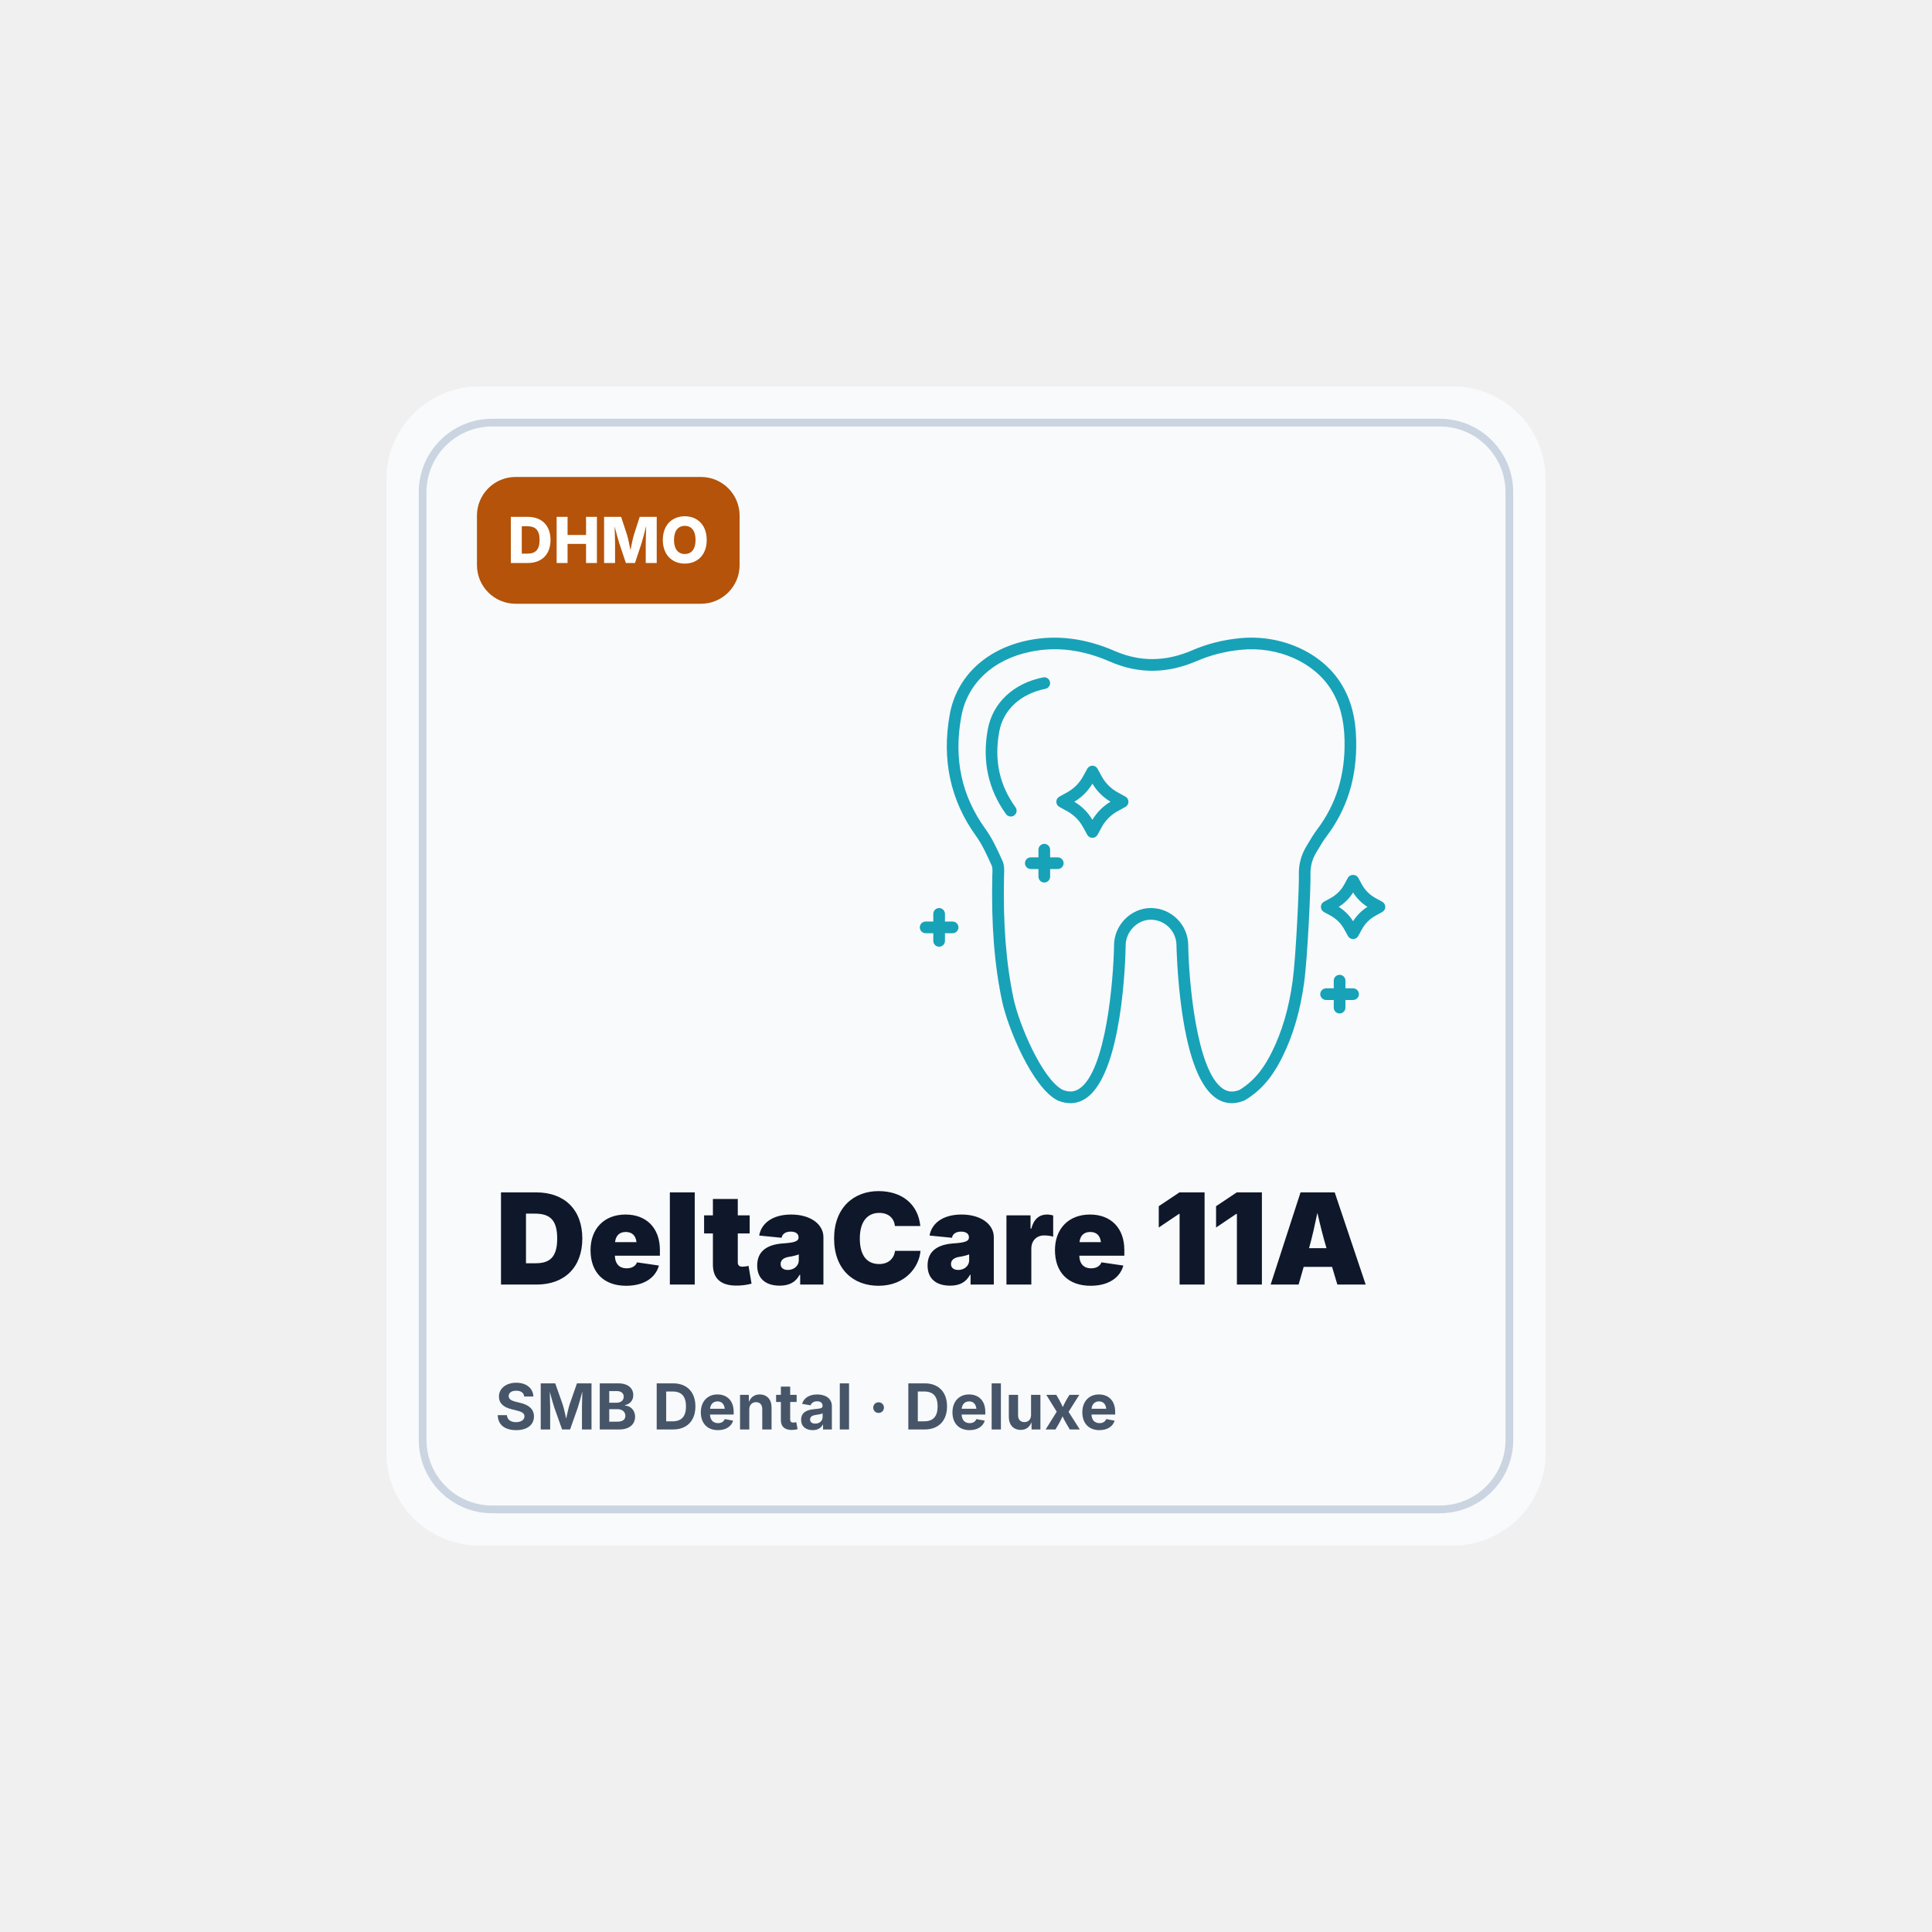
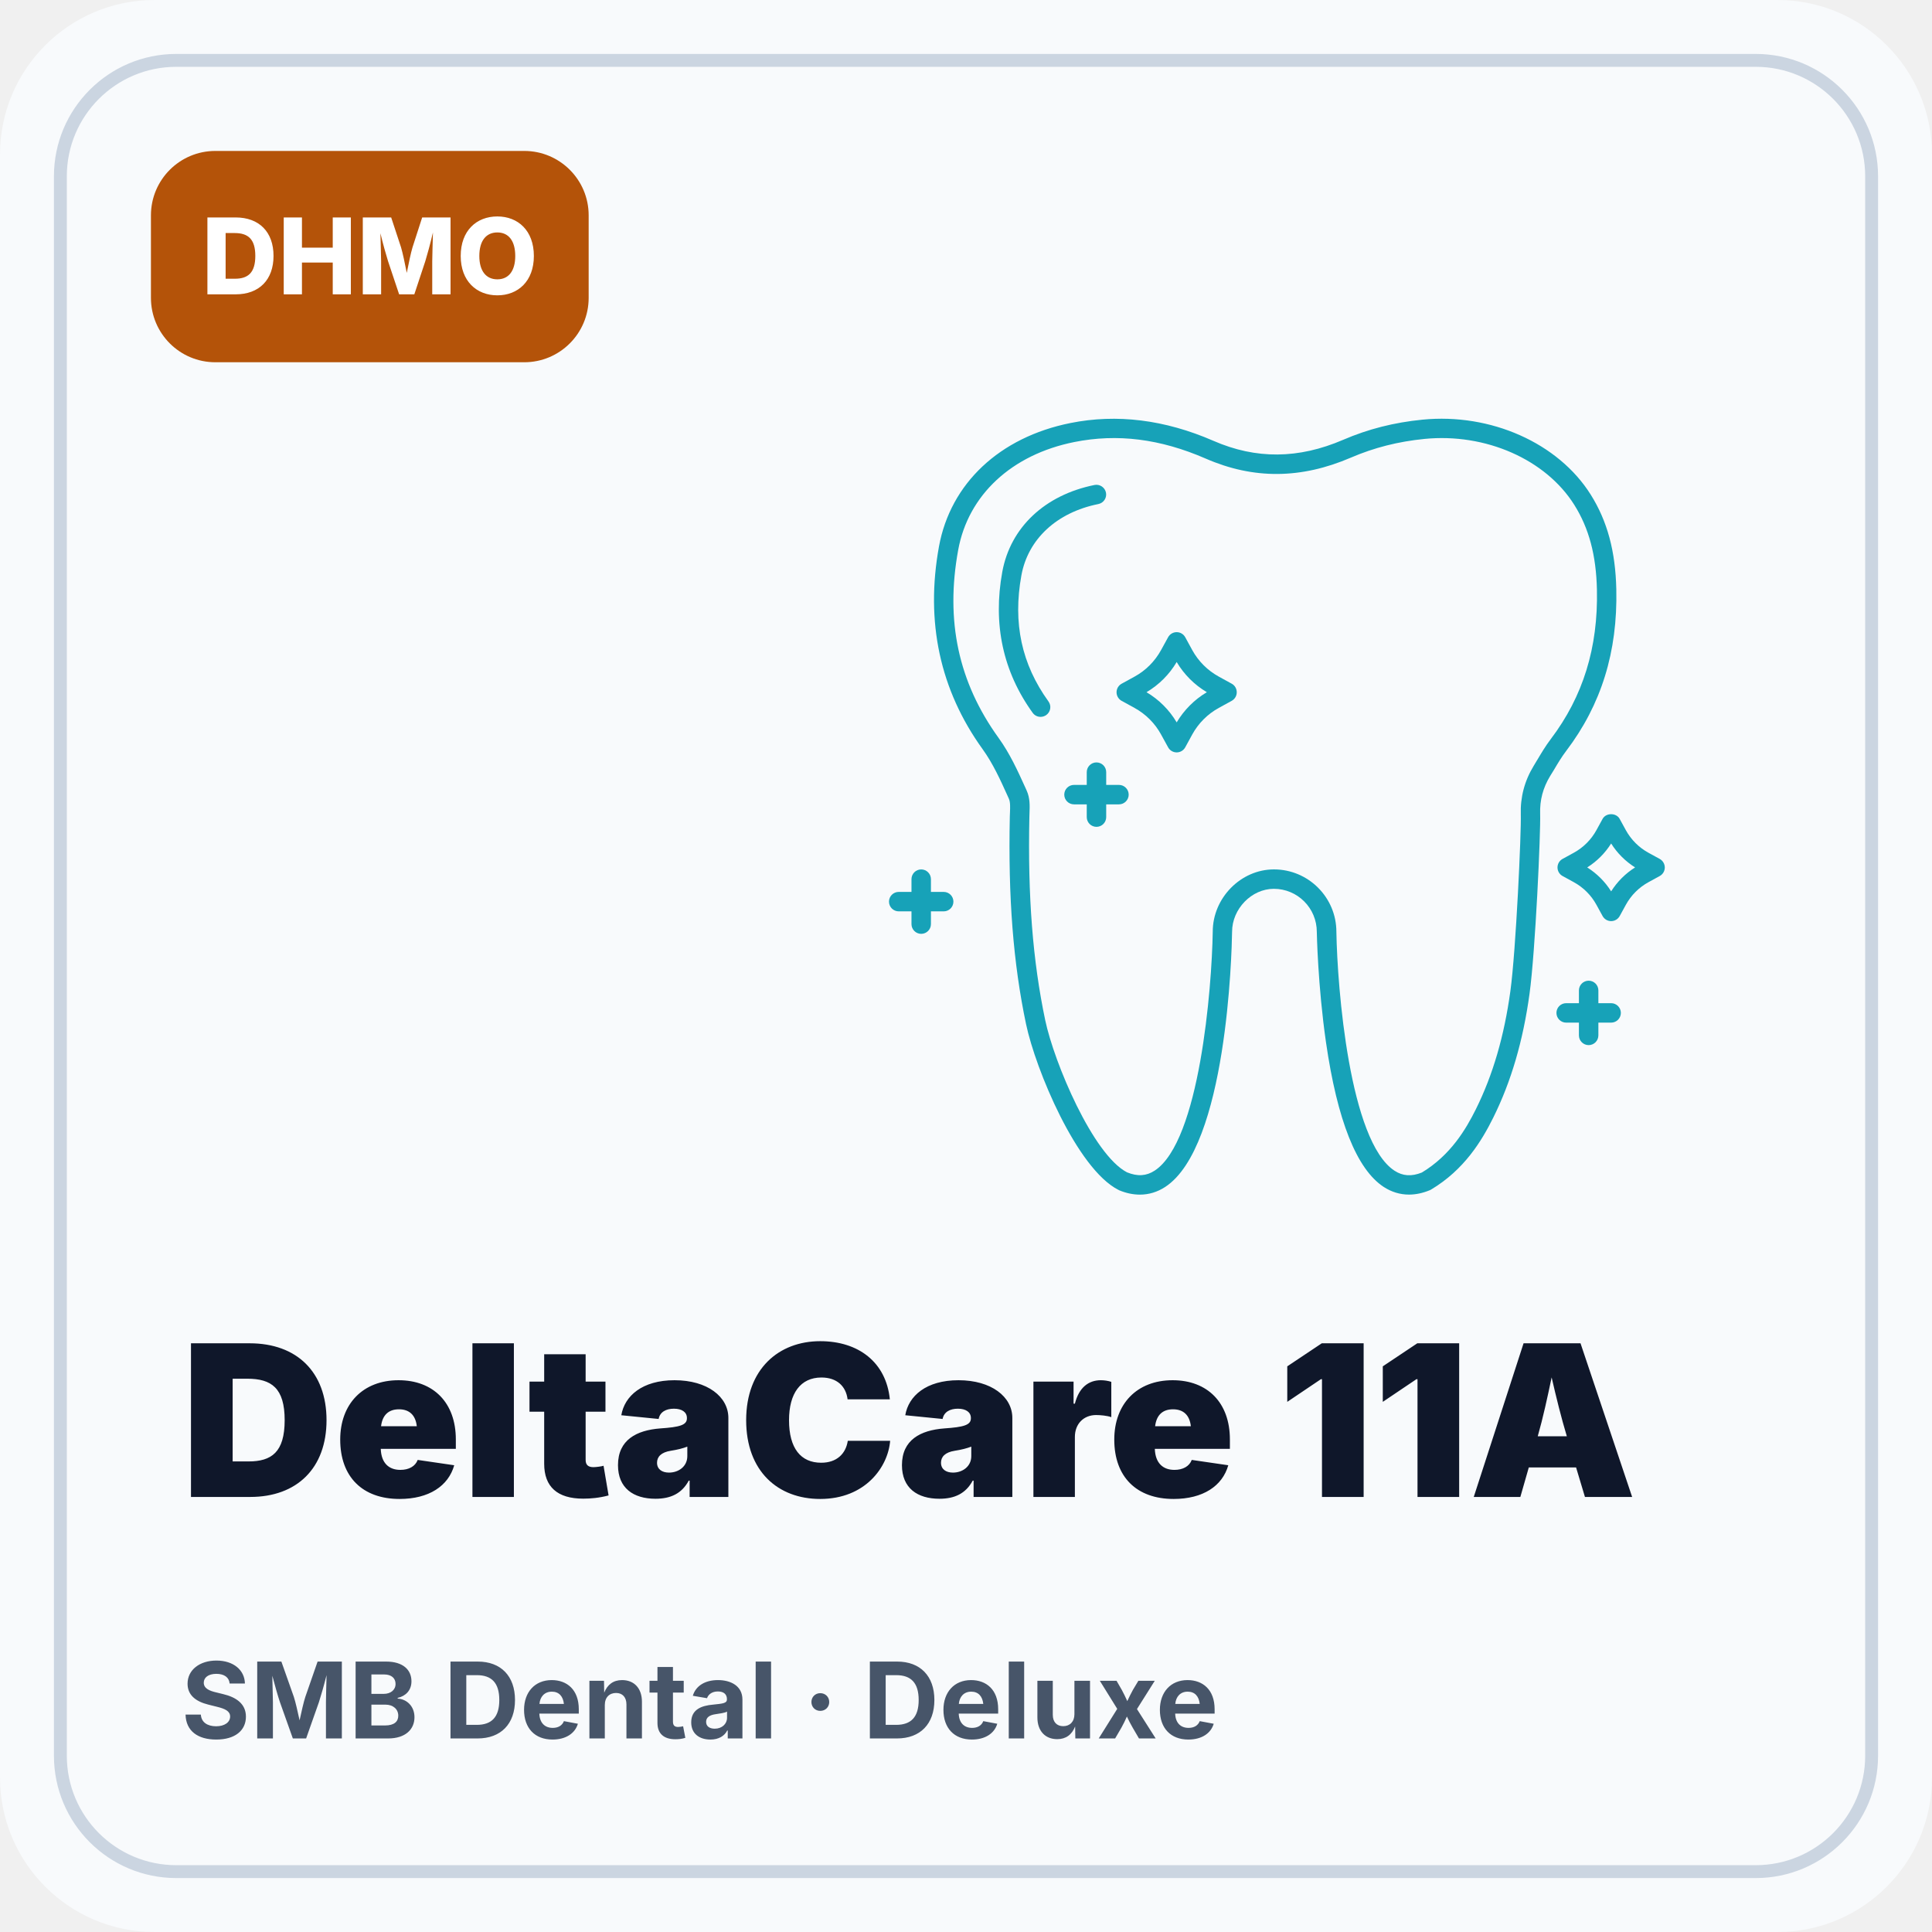
- <svg xmlns="http://www.w3.org/2000/svg" viewBox="0 0 500 500">
+ <svg xmlns="http://www.w3.org/2000/svg" viewBox="100 100 300 300">
  <defs>
    <symbol id="toothIcon" viewBox="0 0 100 100">
      <path d="m78.785 46.289c0.41-0.695 0.801-1.348 1.266-1.957 3.606-4.754 5.289-10.184 5.148-16.602-0.086-3.922-0.922-7.016-2.629-9.738-3.332-5.309-10.281-8.406-17.305-7.711-2.918 0.289-5.582 0.965-8.145 2.07-4.598 1.98-8.965 2.016-13.344 0.105-4.988-2.172-9.934-2.789-14.703-1.828-7.277 1.461-12.328 6.207-13.512 12.695-1.41 7.746 0.102 14.758 4.492 20.844 1.055 1.461 1.824 3.16 2.566 4.801l0.133 0.297c0.152 0.336 0.129 0.871 0.109 1.391l-0.016 0.41c-0.18 8.328 0.352 15.121 1.672 21.375 0.98 4.637 5.215 14.852 9.492 17.027 0.012 0.008 0.023 0.004 0.035 0.012 0.012 0.008 0.02 0.016 0.031 0.023 0.73 0.305 1.449 0.453 2.144 0.453 0.922 0 1.801-0.266 2.606-0.793 6.336-4.152 6.836-23.969 6.871-26.23 0-2.352 2.004-4.418 4.293-4.418 2.438 0 4.418 1.98 4.418 4.434 0 0.055 0.098 5.484 0.941 11.328 1.164 8.059 3.16 13.066 5.93 14.883 0.805 0.527 1.688 0.793 2.606 0.793 0.695 0 1.414-0.152 2.144-0.453 0.043-0.02 0.086-0.039 0.129-0.066 3.426-2.047 5.215-5.027 6.391-7.394 1.844-3.719 3.066-7.891 3.731-12.75 0.598-4.352 1.152-16.594 1.09-18.484-0.047-1.398 0.289-2.672 1.027-3.887zm-1.719-1.02-0.367 0.613c-0.938 1.539-1.379 3.223-1.32 4.996 0.059 1.719-0.492 13.91-1.07 18.145-0.637 4.641-1.793 8.609-3.539 12.133-1.047 2.109-2.621 4.75-5.562 6.527-1.07 0.43-1.969 0.367-2.82-0.191-4.617-3.027-5.875-18.766-5.969-24.555 0-3.539-2.879-6.418-6.418-6.418-3.41 0-6.293 2.938-6.293 6.398-0.094 5.809-1.348 21.543-5.969 24.57-0.859 0.562-1.766 0.617-2.848 0.176-3.508-1.828-7.488-11.281-8.406-15.637-1.285-6.102-1.805-12.746-1.629-20.922l0.012-0.375c0.027-0.719 0.062-1.531-0.285-2.301l-0.133-0.297c-0.785-1.73-1.598-3.523-2.769-5.144-4.117-5.707-5.477-12.023-4.144-19.312 1.031-5.652 5.492-9.801 11.938-11.094 4.422-0.887 8.84-0.332 13.512 1.703 4.914 2.141 9.801 2.106 14.934-0.105 2.371-1.02 4.844-1.648 7.551-1.918 6.285-0.621 12.477 2.106 15.41 6.785 1.508 2.402 2.246 5.172 2.324 8.719 0.129 5.949-1.422 10.969-4.742 15.352-0.535 0.703-0.973 1.441-1.395 2.152z" fill="#17a2b8" />
      <path d="m24.035 26.289c0.68-3.731 3.637-6.473 7.91-7.332 0.543-0.109 0.895-0.637 0.785-1.176s-0.637-0.891-1.176-0.785c-5.109 1.027-8.652 4.367-9.484 8.934-0.98 5.383 0.07 10.258 3.125 14.492 0.195 0.27 0.5 0.414 0.812 0.414 0.203 0 0.406-0.062 0.586-0.188 0.449-0.324 0.551-0.949 0.227-1.395-2.766-3.828-3.676-8.07-2.785-12.965z" fill="#17a2b8" />
      <path d="m89.66 55.441-1.156-0.633c-0.984-0.539-1.789-1.344-2.328-2.328l-0.633-1.156c-0.352-0.641-1.402-0.641-1.754 0l-0.633 1.156c-0.539 0.984-1.344 1.789-2.328 2.328l-1.156 0.633c-0.32 0.176-0.52 0.512-0.52 0.879 0 0.363 0.199 0.703 0.52 0.879l1.156 0.633c0.984 0.539 1.789 1.344 2.328 2.328l0.633 1.156c0.176 0.32 0.512 0.52 0.879 0.52 0.363 0 0.703-0.199 0.879-0.52l0.633-1.156c0.539-0.984 1.344-1.789 2.328-2.328l1.156-0.633c0.32-0.176 0.52-0.512 0.52-0.879-0.004-0.367-0.203-0.703-0.523-0.879zm-4.992 3.336c-0.625-0.996-1.465-1.832-2.461-2.461 0.996-0.625 1.836-1.465 2.461-2.461 0.625 0.996 1.465 1.832 2.461 2.461-0.996 0.629-1.836 1.469-2.461 2.461z" fill="#17a2b8" />
      <path d="m45.656 37.426-1.324-0.727c-1.152-0.633-2.098-1.574-2.731-2.727l-0.723-1.324c-0.176-0.32-0.512-0.52-0.879-0.52-0.363 0-0.703 0.199-0.879 0.52l-0.727 1.324c-0.633 1.152-1.574 2.098-2.731 2.731l-1.324 0.727c-0.32 0.176-0.52 0.512-0.52 0.879 0 0.363 0.199 0.703 0.52 0.879l1.324 0.727c1.152 0.633 2.098 1.574 2.731 2.731l0.727 1.324c0.176 0.32 0.512 0.52 0.879 0.52s0.703-0.199 0.879-0.52l0.723-1.324c0.633-1.152 1.574-2.098 2.731-2.731l1.324-0.727c0.32-0.176 0.52-0.512 0.52-0.879 0-0.371-0.199-0.711-0.52-0.883zm-5.656 3.977c-0.758-1.281-1.824-2.344-3.102-3.102 1.281-0.758 2.344-1.82 3.102-3.102 0.758 1.281 1.824 2.344 3.102 3.102-1.277 0.758-2.34 1.824-3.102 3.102z" fill="#17a2b8" />
      <path d="m82.355 67.961c-0.551 0-1 0.449-1 1v1.312h-1.312c-0.551 0-1 0.449-1 1 0 0.551 0.449 1 1 1h1.312v1.312c0 0.551 0.449 1 1 1s1-0.449 1-1v-1.312h1.312c0.551 0 1-0.449 1-1 0-0.551-0.449-1-1-1h-1.312v-1.312c0-0.555-0.449-1-1-1z" fill="#17a2b8" />
      <path d="m13.734 63.145c0.551 0 1-0.449 1-1v-1.312h1.312c0.551 0 1-0.449 1-1s-0.449-1-1-1h-1.312v-1.312c0-0.551-0.449-1-1-1s-1 0.449-1 1v1.312h-1.312c-0.551 0-1 0.449-1 1s0.449 1 1 1h1.312v1.312c0 0.551 0.449 1 1 1z" fill="#17a2b8" />
      <path d="m34.066 47.832h-1.312v-1.312c0-0.551-0.449-1-1-1-0.551 0-1 0.449-1 1v1.312h-1.312c-0.551 0-1 0.449-1 1s0.449 1 1 1h1.312v1.312c0 0.551 0.449 1 1 1 0.551 0 1-0.449 1-1v-1.312h1.312c0.551 0 1-0.449 1-1-0.004-0.551-0.449-1-1-1z" fill="#17a2b8" />
    </symbol>
  </defs>
  <rect width="300" height="300" rx="24" fill="#F8FAFC" x="100" y="100" style="stroke-width: 1;" />
  <rect x="109.375" y="109.375" width="281.25" height="281.25" rx="18" fill="none" stroke="#CBD5E1" stroke-width="2" style="stroke-width: 2;" />
  <rect x="123.438" y="123.438" width="67.969" height="32.813" rx="10" fill="#B45309" style="stroke-width: 1;" />
  <text x="157.422" y="145.703" text-anchor="middle" font-size="14" font-weight="800" font-family="Inter, ui-sans-serif, system-ui, -apple-system, Segoe UI, Roboto, Arial" fill="#FFFFFF" style="white-space: pre; stroke-width: 1; font-size: 16.4px;">DHMO</text>
  <use href="#toothIcon" width="74" height="74" transform="matrix(2.040992, 0, 0, 2.040992, 222.3012, 149.6374)" style="" />
  <text x="128.125" y="332.448" font-size="28" font-weight="900" font-family="Inter, ui-sans-serif, system-ui, -apple-system, Segoe UI, Roboto, Arial" fill="#0F172A" style="white-space: pre; stroke-width: 1; font-size: 32.8px;">DeltaCare 11A</text>
  <text x="128.125" y="369.948" font-size="14" font-weight="700" font-family="Inter, ui-sans-serif, system-ui, -apple-system, Segoe UI, Roboto, Arial" fill="#475569" style="white-space: pre; stroke-width: 1; font-size: 16.4px;">SMB Dental · Deluxe</text>
</svg>
